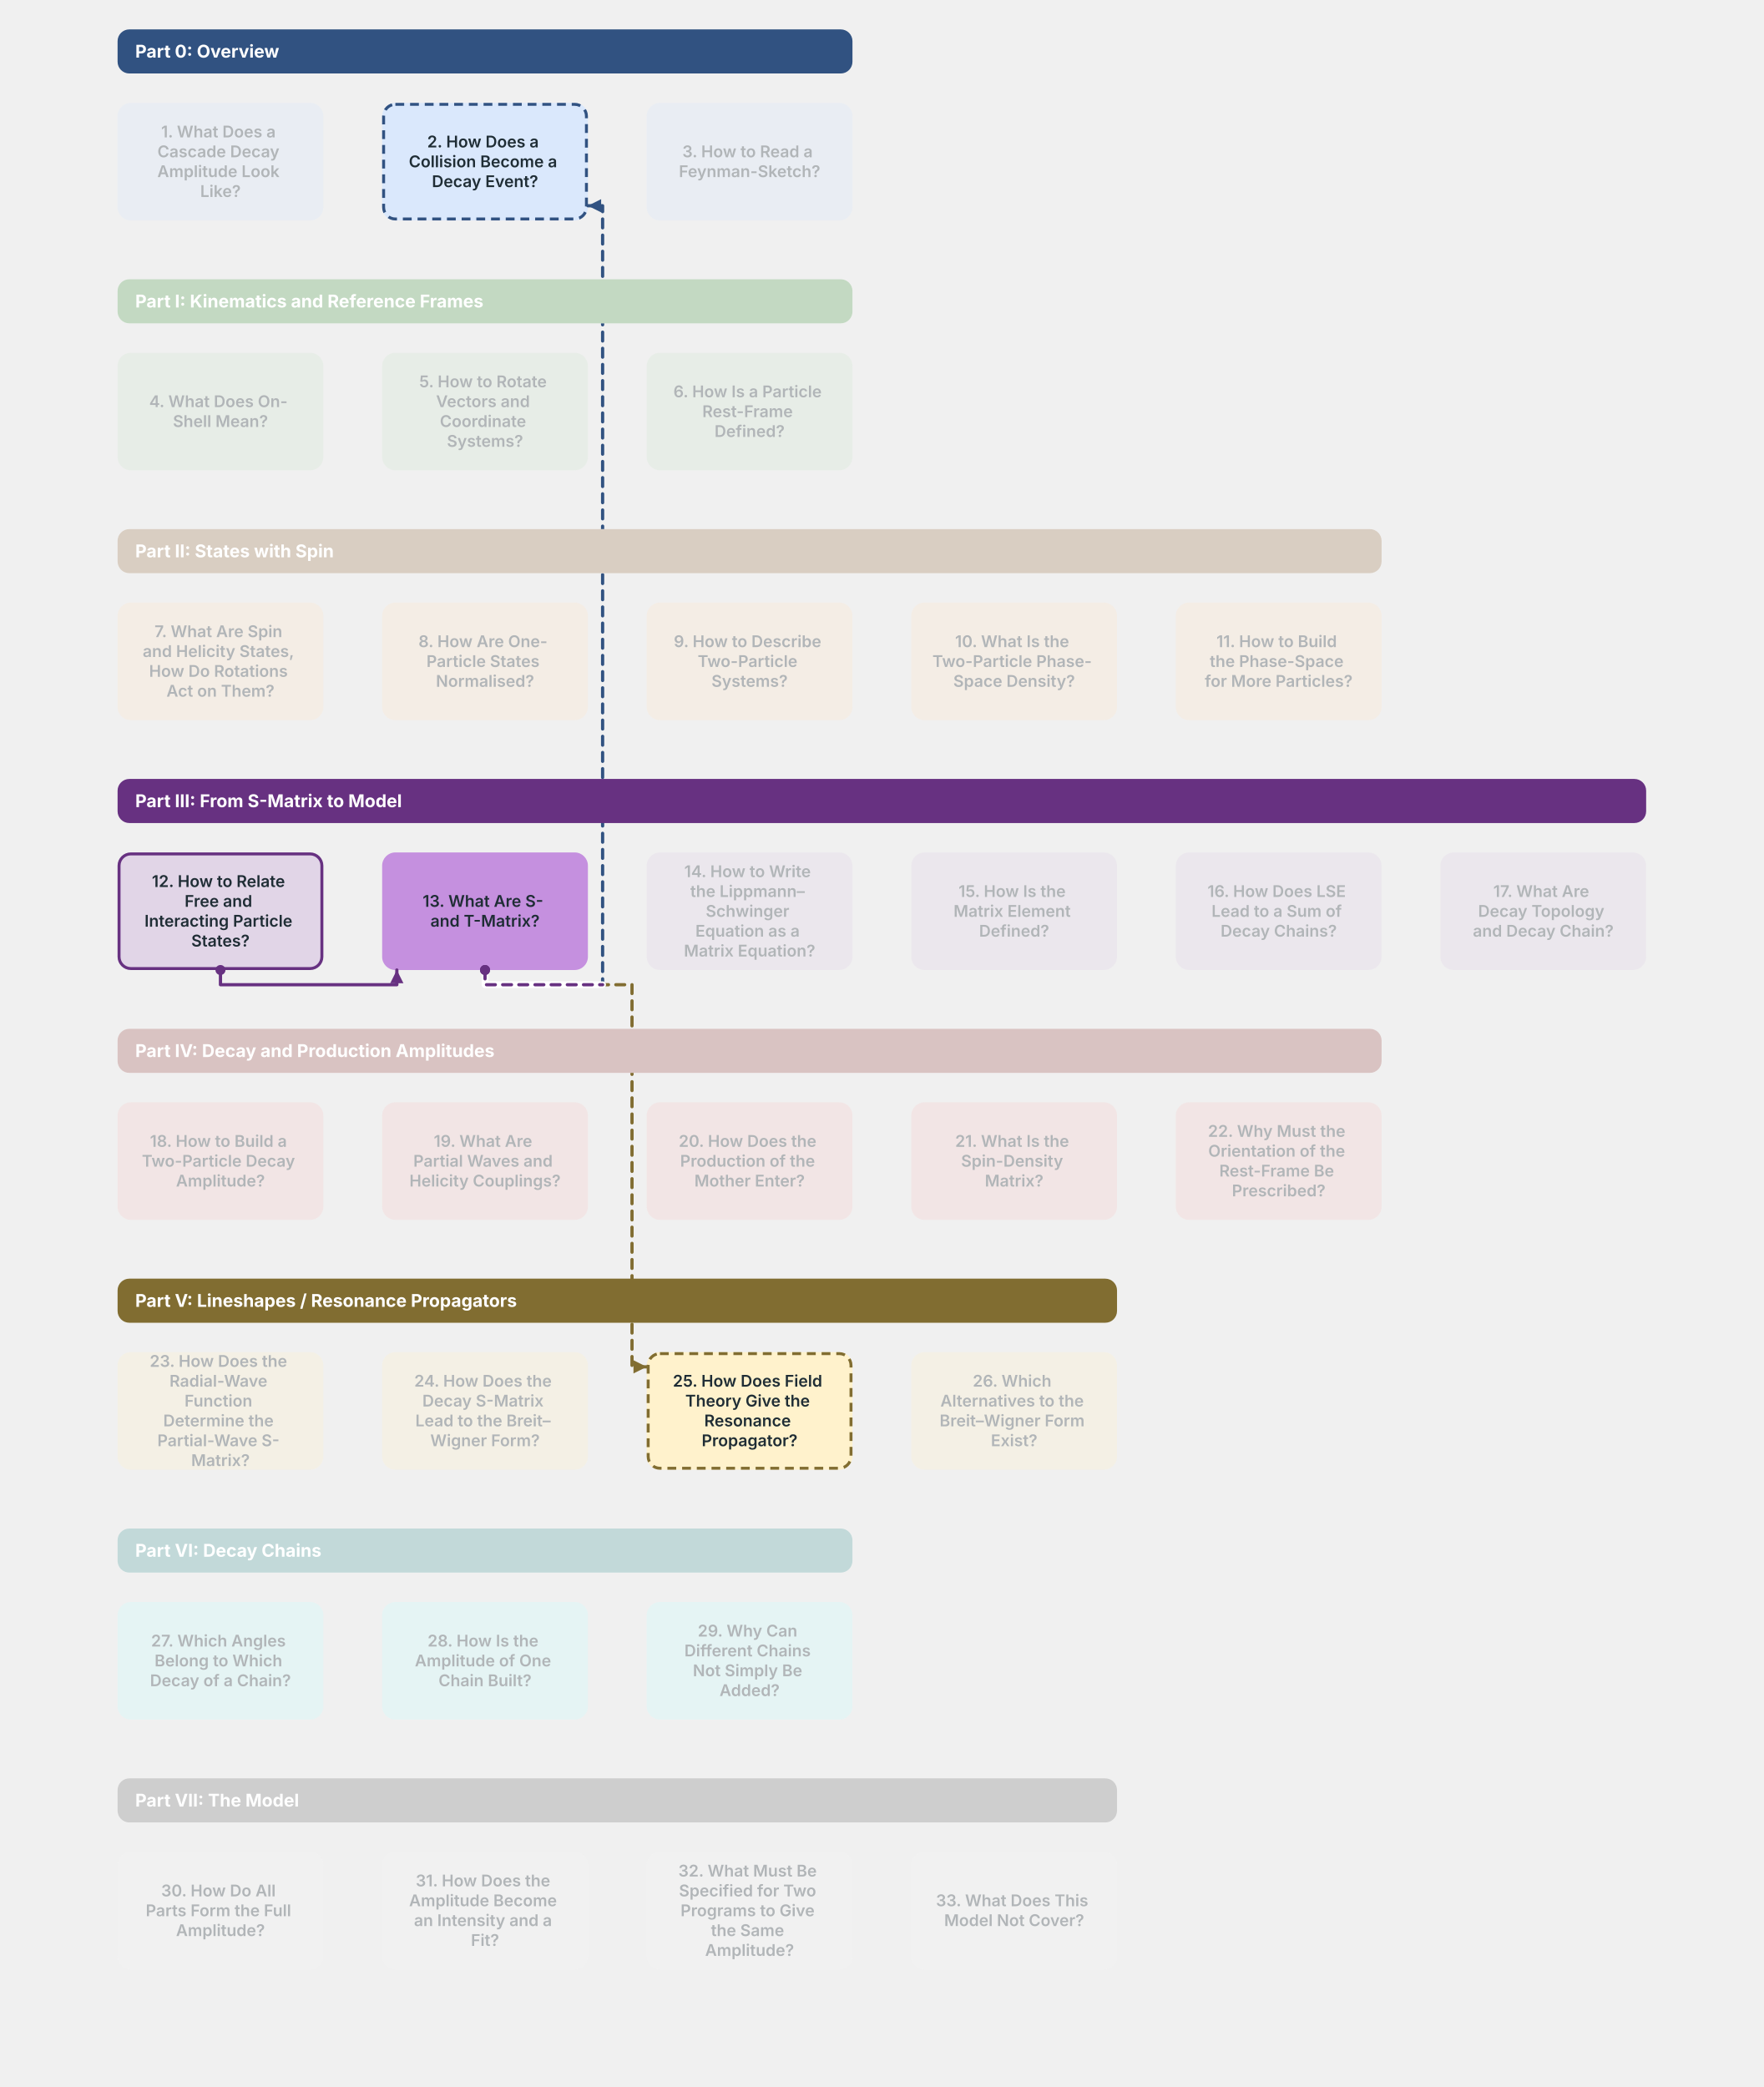
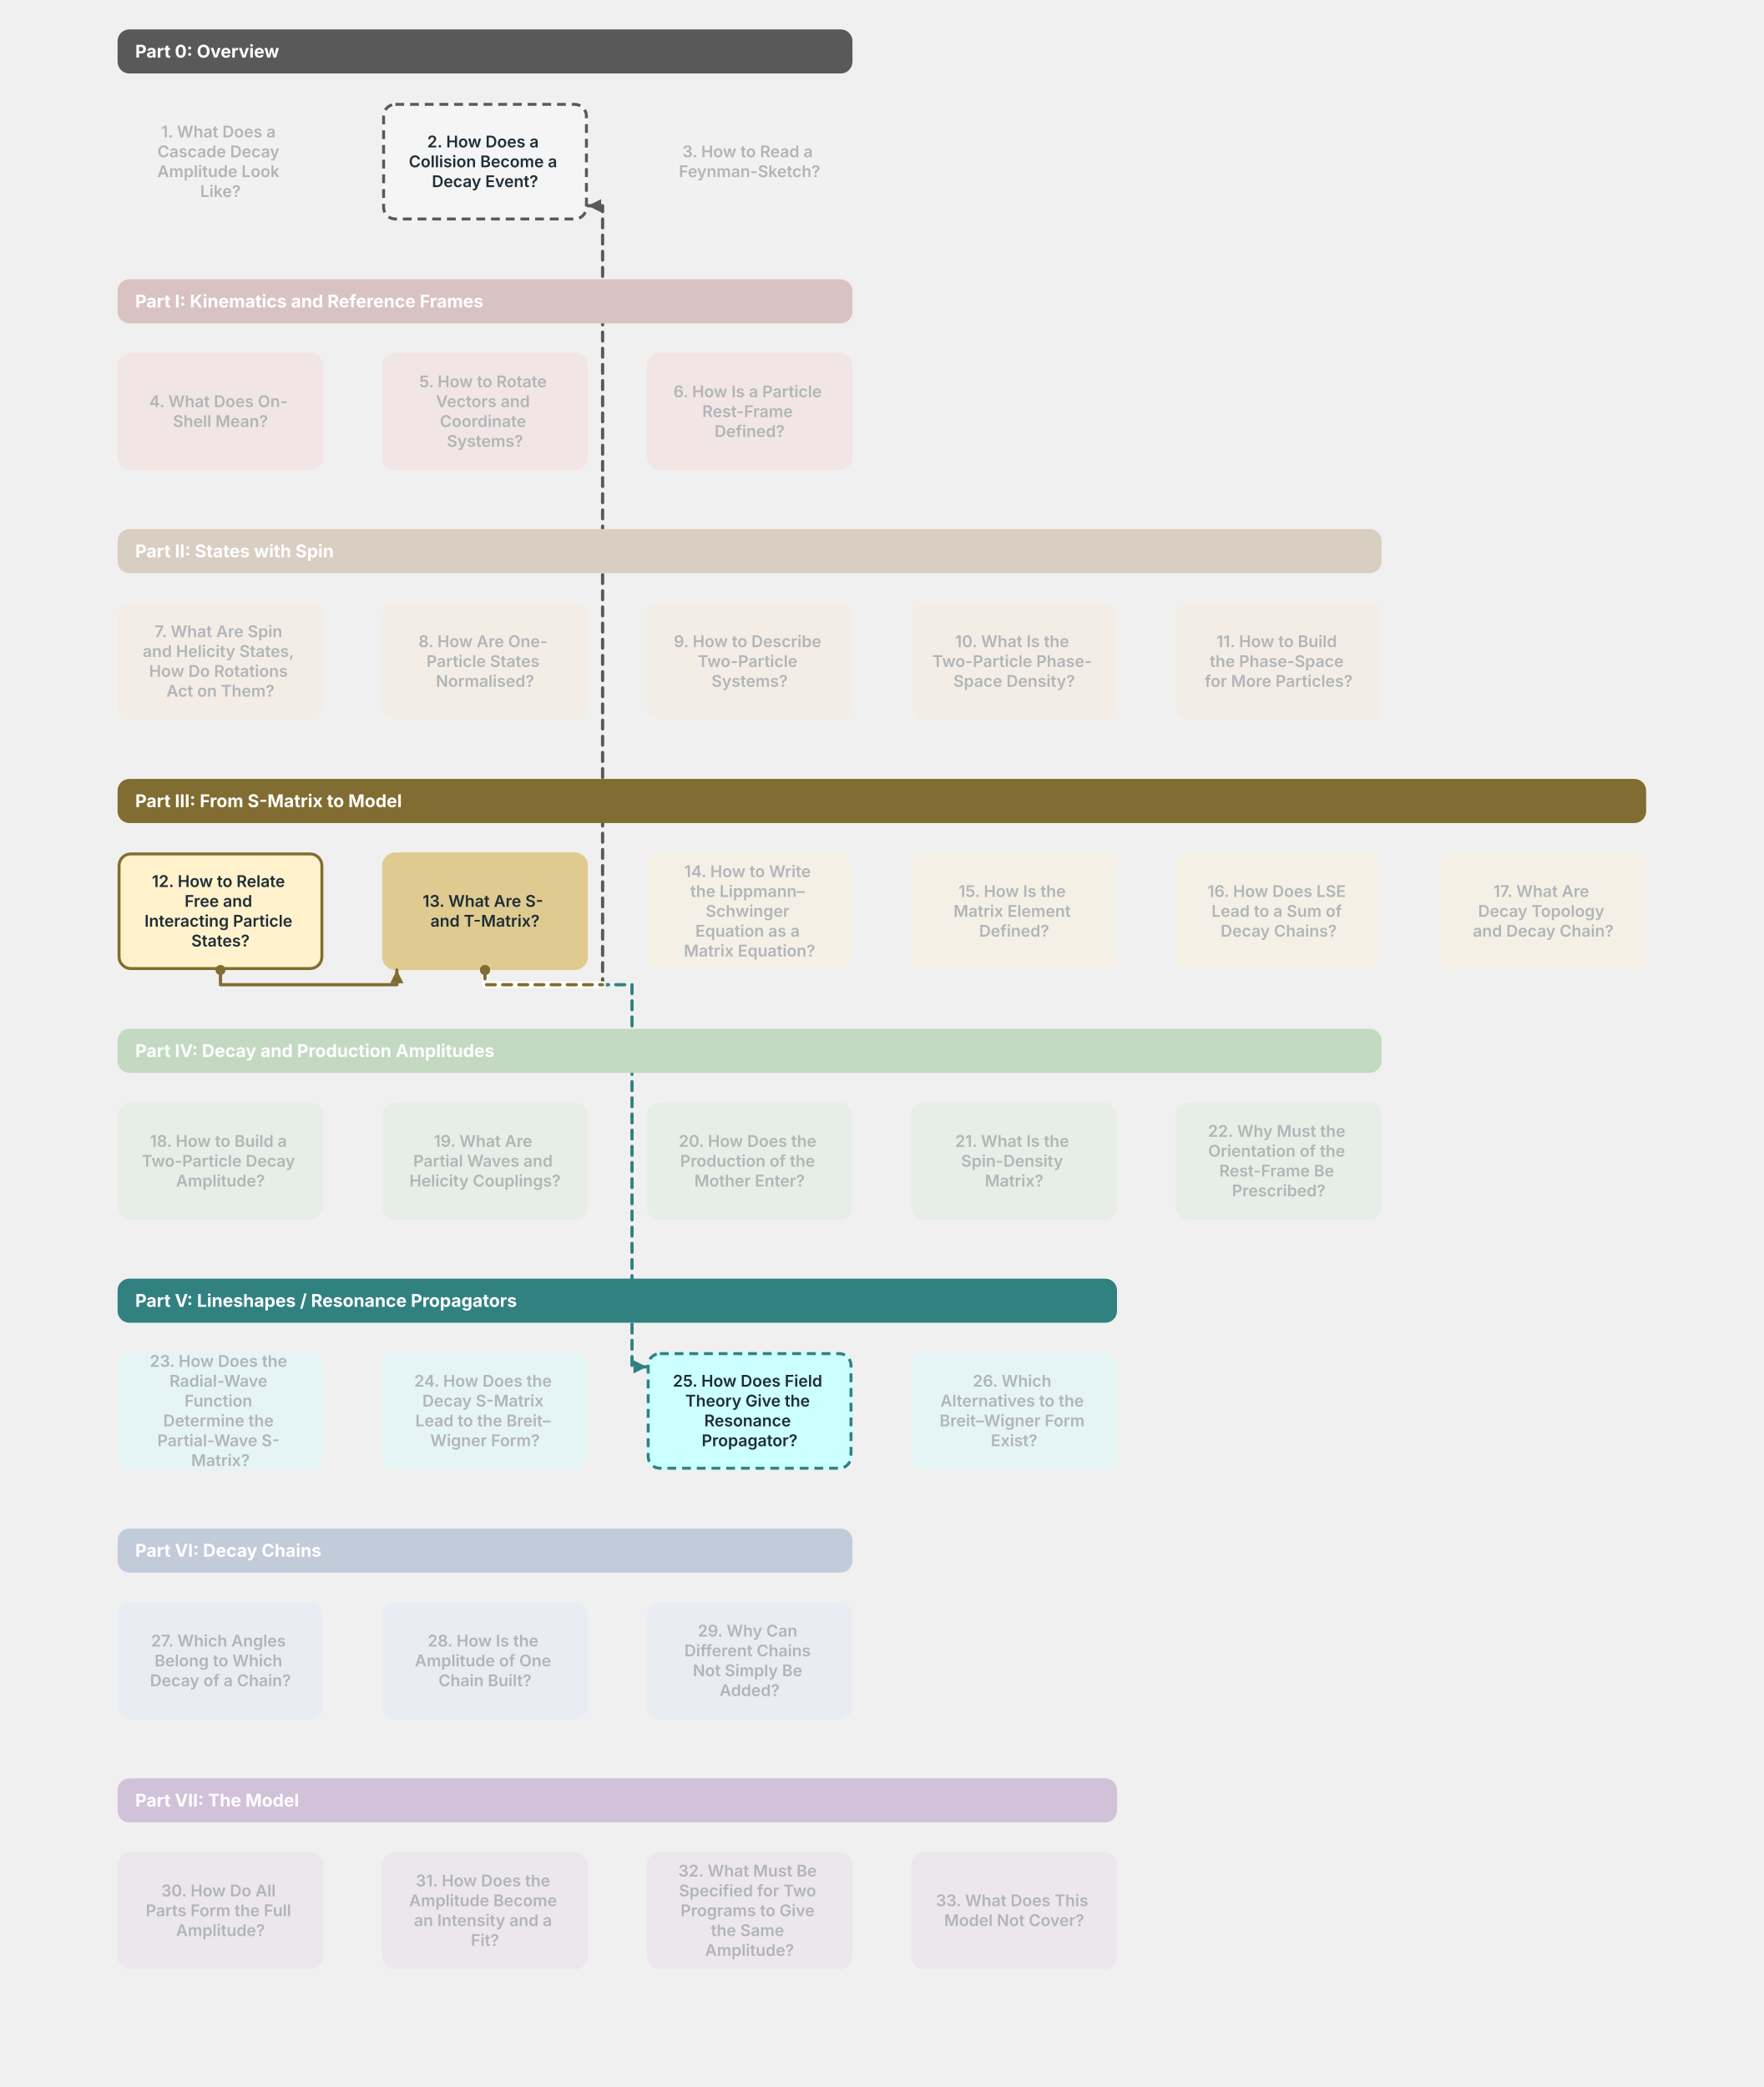
<svg xmlns="http://www.w3.org/2000/svg" viewBox="0 0 1200 1420" width="1200" height="1420" role="img" aria-label="Flow chart of the FAQ">
  <style>text{font-family:Inter,"Source Sans 3","Noto Sans","DejaVu Sans",sans-serif;font-size:11px;font-weight:600}.bar-title{font-size:12px;font-weight:700}</style>
  <g class="card" data-n="1" opacity="0.3">
-     <rect class="card-bg" data-n="1" x="80" y="70" width="140" height="80" rx="9" fill="#DAE8FC" />
+     <rect class="card-bg" data-n="1" x="80" y="70" width="140" height="80" rx="9" fill="#F5F5F5" />
    <text fill="#1f2d35" text-anchor="middle">
      <tspan x="150" y="93.5">1. What Does a</tspan>
      <tspan x="150" y="107.0">Cascade Decay</tspan>
      <tspan x="150" y="120.5">Amplitude Look</tspan>
      <tspan x="150" y="134.0">Like?</tspan>
    </text>
  </g>
  <g class="card" data-n="2" opacity="1">
-     <rect class="card-bg" data-n="2" x="260" y="70" width="140" height="80" rx="9" fill="#DAE8FC" />
-     <rect class="frame see" data-n="2" x="261" y="71" width="138" height="78" rx="8" fill="none" stroke="#315281" stroke-width="2" stroke-dasharray="6 4" />
+     <rect class="card-bg" data-n="2" x="260" y="70" width="140" height="80" rx="9" fill="#F5F5F5" />
+     <rect class="frame see" data-n="2" x="261" y="71" width="138" height="78" rx="8" fill="none" stroke="#595959" stroke-width="2" stroke-dasharray="6 4" />
    <text fill="#1f2d35" text-anchor="middle">
      <tspan x="330" y="100.3">2. How Does a</tspan>
      <tspan x="330" y="113.8">Collision Become a</tspan>
      <tspan x="330" y="127.3">Decay Event?</tspan>
    </text>
  </g>
  <g class="card" data-n="3" opacity="0.3">
-     <rect class="card-bg" data-n="3" x="440" y="70" width="140" height="80" rx="9" fill="#DAE8FC" />
+     <rect class="card-bg" data-n="3" x="440" y="70" width="140" height="80" rx="9" fill="#F5F5F5" />
    <text fill="#1f2d35" text-anchor="middle">
      <tspan x="510" y="107.0">3. How to Read a</tspan>
      <tspan x="510" y="120.5">Feynman-Sketch?</tspan>
    </text>
  </g>
  <g class="card" data-n="4" opacity="0.3">
-     <rect class="card-bg" data-n="4" x="80" y="240" width="140" height="80" rx="9" fill="#D5E8D4" />
+     <rect class="card-bg" data-n="4" x="80" y="240" width="140" height="80" rx="9" fill="#F8CECC" />
    <text fill="#1f2d35" text-anchor="middle">
      <tspan x="150" y="277.0">4. What Does On-</tspan>
      <tspan x="150" y="290.5">Shell Mean?</tspan>
    </text>
  </g>
  <g class="card" data-n="5" opacity="0.3">
-     <rect class="card-bg" data-n="5" x="260" y="240" width="140" height="80" rx="9" fill="#D5E8D4" />
+     <rect class="card-bg" data-n="5" x="260" y="240" width="140" height="80" rx="9" fill="#F8CECC" />
    <text fill="#1f2d35" text-anchor="middle">
      <tspan x="330" y="263.5">5. How to Rotate</tspan>
      <tspan x="330" y="277.0">Vectors and</tspan>
      <tspan x="330" y="290.5">Coordinate</tspan>
      <tspan x="330" y="304.0">Systems?</tspan>
    </text>
  </g>
  <g class="card" data-n="6" opacity="0.3">
-     <rect class="card-bg" data-n="6" x="440" y="240" width="140" height="80" rx="9" fill="#D5E8D4" />
+     <rect class="card-bg" data-n="6" x="440" y="240" width="140" height="80" rx="9" fill="#F8CECC" />
    <text fill="#1f2d35" text-anchor="middle">
      <tspan x="510" y="270.3">6. How Is a Particle</tspan>
      <tspan x="510" y="283.8">Rest-Frame</tspan>
      <tspan x="510" y="297.3">Defined?</tspan>
    </text>
  </g>
  <g class="card" data-n="7" opacity="0.3">
    <rect class="card-bg" data-n="7" x="80" y="410" width="140" height="80" rx="9" fill="#FFE6CC" />
    <text fill="#1f2d35" text-anchor="middle">
      <tspan x="150" y="433.5">7. What Are Spin</tspan>
      <tspan x="150" y="447.0">and Helicity States,</tspan>
      <tspan x="150" y="460.5">How Do Rotations</tspan>
      <tspan x="150" y="474.0">Act on Them?</tspan>
    </text>
  </g>
  <g class="card" data-n="8" opacity="0.3">
    <rect class="card-bg" data-n="8" x="260" y="410" width="140" height="80" rx="9" fill="#FFE6CC" />
    <text fill="#1f2d35" text-anchor="middle">
      <tspan x="330" y="440.3">8. How Are One-</tspan>
      <tspan x="330" y="453.8">Particle States</tspan>
      <tspan x="330" y="467.3">Normalised?</tspan>
    </text>
  </g>
  <g class="card" data-n="9" opacity="0.3">
    <rect class="card-bg" data-n="9" x="440" y="410" width="140" height="80" rx="9" fill="#FFE6CC" />
    <text fill="#1f2d35" text-anchor="middle">
      <tspan x="510" y="440.3">9. How to Describe</tspan>
      <tspan x="510" y="453.8">Two-Particle</tspan>
      <tspan x="510" y="467.3">Systems?</tspan>
    </text>
  </g>
  <g class="card" data-n="10" opacity="0.3">
    <rect class="card-bg" data-n="10" x="620" y="410" width="140" height="80" rx="9" fill="#FFE6CC" />
    <text fill="#1f2d35" text-anchor="middle">
      <tspan x="690" y="440.3">10. What Is the</tspan>
      <tspan x="690" y="453.8">Two-Particle Phase-</tspan>
      <tspan x="690" y="467.3">Space Density?</tspan>
    </text>
  </g>
  <g class="card" data-n="11" opacity="0.3">
    <rect class="card-bg" data-n="11" x="800" y="410" width="140" height="80" rx="9" fill="#FFE6CC" />
    <text fill="#1f2d35" text-anchor="middle">
      <tspan x="870" y="440.3">11. How to Build</tspan>
      <tspan x="870" y="453.8">the Phase-Space</tspan>
      <tspan x="870" y="467.3">for More Particles?</tspan>
    </text>
  </g>
  <g class="card" data-n="12" opacity="1">
-     <rect class="card-bg" data-n="12" x="80" y="580" width="140" height="80" rx="9" fill="#E1D5E7" />
-     <rect class="frame need" data-n="12" x="81" y="581" width="138" height="78" rx="8" fill="none" stroke="#673181" stroke-width="2" />
+     <rect class="card-bg" data-n="12" x="80" y="580" width="140" height="80" rx="9" fill="#FFF2CC" />
+     <rect class="frame need" data-n="12" x="81" y="581" width="138" height="78" rx="8" fill="none" stroke="#816D31" stroke-width="2" />
    <text fill="#1f2d35" text-anchor="middle">
      <tspan x="150" y="603.5">12. How to Relate</tspan>
      <tspan x="150" y="617.0">Free and</tspan>
      <tspan x="150" y="630.5">Interacting Particle</tspan>
      <tspan x="150" y="644.0">States?</tspan>
    </text>
  </g>
  <g class="card" data-n="13" opacity="1">
-     <rect class="card-bg" data-n="13" x="260" y="580" width="140" height="80" rx="9" fill="#C590DF" />
+     <rect class="card-bg" data-n="13" x="260" y="580" width="140" height="80" rx="9" fill="#DFCB90" />
    <text fill="#1f2d35" text-anchor="middle">
      <tspan x="330" y="617.0">13. What Are S-</tspan>
      <tspan x="330" y="630.5">and T-Matrix?</tspan>
    </text>
  </g>
  <g class="card" data-n="14" opacity="0.3">
-     <rect class="card-bg" data-n="14" x="440" y="580" width="140" height="80" rx="9" fill="#E1D5E7" />
+     <rect class="card-bg" data-n="14" x="440" y="580" width="140" height="80" rx="9" fill="#FFF2CC" />
    <text fill="#1f2d35" text-anchor="middle">
      <tspan x="510" y="596.8">14. How to Write</tspan>
      <tspan x="510" y="610.3">the Lippmann–</tspan>
      <tspan x="510" y="623.8">Schwinger</tspan>
      <tspan x="510" y="637.3">Equation as a</tspan>
      <tspan x="510" y="650.8">Matrix Equation?</tspan>
    </text>
  </g>
  <g class="card" data-n="15" opacity="0.3">
-     <rect class="card-bg" data-n="15" x="620" y="580" width="140" height="80" rx="9" fill="#E1D5E7" />
+     <rect class="card-bg" data-n="15" x="620" y="580" width="140" height="80" rx="9" fill="#FFF2CC" />
    <text fill="#1f2d35" text-anchor="middle">
      <tspan x="690" y="610.3">15. How Is the</tspan>
      <tspan x="690" y="623.8">Matrix Element</tspan>
      <tspan x="690" y="637.3">Defined?</tspan>
    </text>
  </g>
  <g class="card" data-n="16" opacity="0.3">
-     <rect class="card-bg" data-n="16" x="800" y="580" width="140" height="80" rx="9" fill="#E1D5E7" />
+     <rect class="card-bg" data-n="16" x="800" y="580" width="140" height="80" rx="9" fill="#FFF2CC" />
    <text fill="#1f2d35" text-anchor="middle">
      <tspan x="870" y="610.3">16. How Does LSE</tspan>
      <tspan x="870" y="623.8">Lead to a Sum of</tspan>
      <tspan x="870" y="637.3">Decay Chains?</tspan>
    </text>
  </g>
  <g class="card" data-n="17" opacity="0.3">
-     <rect class="card-bg" data-n="17" x="980" y="580" width="140" height="80" rx="9" fill="#E1D5E7" />
+     <rect class="card-bg" data-n="17" x="980" y="580" width="140" height="80" rx="9" fill="#FFF2CC" />
    <text fill="#1f2d35" text-anchor="middle">
      <tspan x="1050" y="610.3">17. What Are</tspan>
      <tspan x="1050" y="623.8">Decay Topology</tspan>
      <tspan x="1050" y="637.3">and Decay Chain?</tspan>
    </text>
  </g>
  <g class="card" data-n="18" opacity="0.3">
-     <rect class="card-bg" data-n="18" x="80" y="750" width="140" height="80" rx="9" fill="#F8CECC" />
+     <rect class="card-bg" data-n="18" x="80" y="750" width="140" height="80" rx="9" fill="#D5E8D4" />
    <text fill="#1f2d35" text-anchor="middle">
      <tspan x="150" y="780.3">18. How to Build a</tspan>
      <tspan x="150" y="793.8">Two-Particle Decay</tspan>
      <tspan x="150" y="807.3">Amplitude?</tspan>
    </text>
  </g>
  <g class="card" data-n="19" opacity="0.3">
-     <rect class="card-bg" data-n="19" x="260" y="750" width="140" height="80" rx="9" fill="#F8CECC" />
+     <rect class="card-bg" data-n="19" x="260" y="750" width="140" height="80" rx="9" fill="#D5E8D4" />
    <text fill="#1f2d35" text-anchor="middle">
      <tspan x="330" y="780.3">19. What Are</tspan>
      <tspan x="330" y="793.8">Partial Waves and</tspan>
      <tspan x="330" y="807.3">Helicity Couplings?</tspan>
    </text>
  </g>
  <g class="card" data-n="20" opacity="0.3">
-     <rect class="card-bg" data-n="20" x="440" y="750" width="140" height="80" rx="9" fill="#F8CECC" />
+     <rect class="card-bg" data-n="20" x="440" y="750" width="140" height="80" rx="9" fill="#D5E8D4" />
    <text fill="#1f2d35" text-anchor="middle">
      <tspan x="510" y="780.3">20. How Does the</tspan>
      <tspan x="510" y="793.8">Production of the</tspan>
      <tspan x="510" y="807.3">Mother Enter?</tspan>
    </text>
  </g>
  <g class="card" data-n="21" opacity="0.3">
-     <rect class="card-bg" data-n="21" x="620" y="750" width="140" height="80" rx="9" fill="#F8CECC" />
+     <rect class="card-bg" data-n="21" x="620" y="750" width="140" height="80" rx="9" fill="#D5E8D4" />
    <text fill="#1f2d35" text-anchor="middle">
      <tspan x="690" y="780.3">21. What Is the</tspan>
      <tspan x="690" y="793.8">Spin-Density</tspan>
      <tspan x="690" y="807.3">Matrix?</tspan>
    </text>
  </g>
  <g class="card" data-n="22" opacity="0.3">
-     <rect class="card-bg" data-n="22" x="800" y="750" width="140" height="80" rx="9" fill="#F8CECC" />
+     <rect class="card-bg" data-n="22" x="800" y="750" width="140" height="80" rx="9" fill="#D5E8D4" />
    <text fill="#1f2d35" text-anchor="middle">
      <tspan x="870" y="773.5">22. Why Must the</tspan>
      <tspan x="870" y="787.0">Orientation of the</tspan>
      <tspan x="870" y="800.5">Rest-Frame Be</tspan>
      <tspan x="870" y="814.0">Prescribed?</tspan>
    </text>
  </g>
  <g class="card" data-n="23" opacity="0.3">
-     <rect class="card-bg" data-n="23" x="80" y="920" width="140" height="80" rx="9" fill="#FFF2CC" />
+     <rect class="card-bg" data-n="23" x="80" y="920" width="140" height="80" rx="9" fill="#CCFFFF" />
    <text fill="#1f2d35" text-anchor="middle">
      <tspan x="150" y="930.0">23. How Does the</tspan>
      <tspan x="150" y="943.5">Radial-Wave</tspan>
      <tspan x="150" y="957.0">Function</tspan>
      <tspan x="150" y="970.5">Determine the</tspan>
      <tspan x="150" y="984.0">Partial-Wave S-</tspan>
      <tspan x="150" y="997.5">Matrix?</tspan>
    </text>
  </g>
  <g class="card" data-n="24" opacity="0.3">
-     <rect class="card-bg" data-n="24" x="260" y="920" width="140" height="80" rx="9" fill="#FFF2CC" />
+     <rect class="card-bg" data-n="24" x="260" y="920" width="140" height="80" rx="9" fill="#CCFFFF" />
    <text fill="#1f2d35" text-anchor="middle">
      <tspan x="330" y="943.5">24. How Does the</tspan>
      <tspan x="330" y="957.0">Decay S-Matrix</tspan>
      <tspan x="330" y="970.5">Lead to the Breit–</tspan>
      <tspan x="330" y="984.0">Wigner Form?</tspan>
    </text>
  </g>
  <g class="card" data-n="25" opacity="1">
-     <rect class="card-bg" data-n="25" x="440" y="920" width="140" height="80" rx="9" fill="#FFF2CC" />
-     <rect class="frame see" data-n="25" x="441" y="921" width="138" height="78" rx="8" fill="none" stroke="#816D31" stroke-width="2" stroke-dasharray="6 4" />
+     <rect class="card-bg" data-n="25" x="440" y="920" width="140" height="80" rx="9" fill="#CCFFFF" />
+     <rect class="frame see" data-n="25" x="441" y="921" width="138" height="78" rx="8" fill="none" stroke="#318181" stroke-width="2" stroke-dasharray="6 4" />
    <text fill="#1f2d35" text-anchor="middle">
      <tspan x="510" y="943.5">25. How Does Field</tspan>
      <tspan x="510" y="957.0">Theory Give the</tspan>
      <tspan x="510" y="970.5">Resonance</tspan>
      <tspan x="510" y="984.0">Propagator?</tspan>
    </text>
  </g>
  <g class="card" data-n="26" opacity="0.3">
-     <rect class="card-bg" data-n="26" x="620" y="920" width="140" height="80" rx="9" fill="#FFF2CC" />
+     <rect class="card-bg" data-n="26" x="620" y="920" width="140" height="80" rx="9" fill="#CCFFFF" />
    <text fill="#1f2d35" text-anchor="middle">
      <tspan x="690" y="943.5">26. Which</tspan>
      <tspan x="690" y="957.0">Alternatives to the</tspan>
      <tspan x="690" y="970.5">Breit–Wigner Form</tspan>
      <tspan x="690" y="984.0">Exist?</tspan>
    </text>
  </g>
  <g class="card" data-n="27" opacity="0.3">
-     <rect class="card-bg" data-n="27" x="80" y="1090" width="140" height="80" rx="9" fill="#CCFFFF" />
+     <rect class="card-bg" data-n="27" x="80" y="1090" width="140" height="80" rx="9" fill="#DAE8FC" />
    <text fill="#1f2d35" text-anchor="middle">
      <tspan x="150" y="1120.3">27. Which Angles</tspan>
      <tspan x="150" y="1133.8">Belong to Which</tspan>
      <tspan x="150" y="1147.3">Decay of a Chain?</tspan>
    </text>
  </g>
  <g class="card" data-n="28" opacity="0.3">
-     <rect class="card-bg" data-n="28" x="260" y="1090" width="140" height="80" rx="9" fill="#CCFFFF" />
+     <rect class="card-bg" data-n="28" x="260" y="1090" width="140" height="80" rx="9" fill="#DAE8FC" />
    <text fill="#1f2d35" text-anchor="middle">
      <tspan x="330" y="1120.3">28. How Is the</tspan>
      <tspan x="330" y="1133.8">Amplitude of One</tspan>
      <tspan x="330" y="1147.3">Chain Built?</tspan>
    </text>
  </g>
  <g class="card" data-n="29" opacity="0.3">
-     <rect class="card-bg" data-n="29" x="440" y="1090" width="140" height="80" rx="9" fill="#CCFFFF" />
+     <rect class="card-bg" data-n="29" x="440" y="1090" width="140" height="80" rx="9" fill="#DAE8FC" />
    <text fill="#1f2d35" text-anchor="middle">
      <tspan x="510" y="1113.5">29. Why Can</tspan>
      <tspan x="510" y="1127.0">Different Chains</tspan>
      <tspan x="510" y="1140.5">Not Simply Be</tspan>
      <tspan x="510" y="1154.0">Added?</tspan>
    </text>
  </g>
  <g class="card" data-n="30" opacity="0.3">
-     <rect class="card-bg" data-n="30" x="80" y="1260" width="140" height="80" rx="9" fill="#F5F5F5" />
+     <rect class="card-bg" data-n="30" x="80" y="1260" width="140" height="80" rx="9" fill="#E1D5E7" />
    <text fill="#1f2d35" text-anchor="middle">
      <tspan x="150" y="1290.3">30. How Do All</tspan>
      <tspan x="150" y="1303.8">Parts Form the Full</tspan>
      <tspan x="150" y="1317.3">Amplitude?</tspan>
    </text>
  </g>
  <g class="card" data-n="31" opacity="0.3">
-     <rect class="card-bg" data-n="31" x="260" y="1260" width="140" height="80" rx="9" fill="#F5F5F5" />
+     <rect class="card-bg" data-n="31" x="260" y="1260" width="140" height="80" rx="9" fill="#E1D5E7" />
    <text fill="#1f2d35" text-anchor="middle">
      <tspan x="330" y="1283.5">31. How Does the</tspan>
      <tspan x="330" y="1297.0">Amplitude Become</tspan>
      <tspan x="330" y="1310.5">an Intensity and a</tspan>
      <tspan x="330" y="1324.0">Fit?</tspan>
    </text>
  </g>
  <g class="card" data-n="32" opacity="0.3">
-     <rect class="card-bg" data-n="32" x="440" y="1260" width="140" height="80" rx="9" fill="#F5F5F5" />
+     <rect class="card-bg" data-n="32" x="440" y="1260" width="140" height="80" rx="9" fill="#E1D5E7" />
    <text fill="#1f2d35" text-anchor="middle">
      <tspan x="510" y="1276.8">32. What Must Be</tspan>
      <tspan x="510" y="1290.3">Specified for Two</tspan>
      <tspan x="510" y="1303.8">Programs to Give</tspan>
      <tspan x="510" y="1317.3">the Same</tspan>
      <tspan x="510" y="1330.8">Amplitude?</tspan>
    </text>
  </g>
  <g class="card" data-n="33" opacity="0.3">
-     <rect class="card-bg" data-n="33" x="620" y="1260" width="140" height="80" rx="9" fill="#F5F5F5" />
+     <rect class="card-bg" data-n="33" x="620" y="1260" width="140" height="80" rx="9" fill="#E1D5E7" />
    <text fill="#1f2d35" text-anchor="middle">
      <tspan x="690" y="1297.0">33. What Does This</tspan>
      <tspan x="690" y="1310.5">Model Not Cover?</tspan>
    </text>
  </g>
  <g class="lines" fill="none" stroke-linejoin="round" stroke-linecap="round">
-     <path class="see" data-card="2" data-from="13" data-to="2" d="M330 660 L330 670 L410 670 L410 140 L400 140" stroke="#315281" stroke-width="2.2" stroke-dasharray="6 5" />
-     <path class="see" data-card="25" data-from="13" data-to="25" d="M330 660 L330 670 L430 670 L430 930 L440 930" stroke="#816D31" stroke-width="2.2" stroke-dasharray="6 5" />
+     <path class="see" data-card="2" data-from="13" data-to="2" d="M330 660 L330 670 L410 670 L410 140 L400 140" stroke="#595959" stroke-width="2.2" stroke-dasharray="6 5" />
+     <path class="see" data-card="25" data-from="13" data-to="25" d="M330 660 L330 670 L430 670 L430 930 L440 930" stroke="#318181" stroke-width="2.2" stroke-dasharray="6 5" />
    <path class="trunk-under" d="M330 660 L330 670 L410 670" stroke="#fff" stroke-width="4.6" />
-     <path class="trunk" d="M330 660 L330 670 L410 670" stroke="#673181" stroke-width="2.2" stroke-dasharray="6 5" />
-     <path class="need" data-card="12" data-from="12" data-to="13" d="M150 660 L150 670 L270 670 L270 660" stroke="#673181" stroke-width="2.2" />
-     <polygon class="arrow" data-card="12" points="270,660 274.5,669 265.5,669" fill="#673181" stroke="none" />
-     <polygon class="arrow" data-card="2" points="400,140 409,135.5 409,144.5" fill="#315281" stroke="none" />
-     <polygon class="arrow" data-card="25" points="440,930 431,934.5 431,925.5" fill="#816D31" stroke="none" />
-     <circle class="start" data-card="12" cx="150" cy="660" r="3.4" fill="#673181" stroke="none" />
-     <circle class="start" data-card="2" cx="330" cy="660" r="3.4" fill="#673181" stroke="none" />
-     <circle class="start" data-card="25" cx="330" cy="660" r="3.4" fill="#673181" stroke="none" />
+     <path class="trunk" d="M330 660 L330 670 L410 670" stroke="#816D31" stroke-width="2.2" stroke-dasharray="6 5" />
+     <path class="need" data-card="12" data-from="12" data-to="13" d="M150 660 L150 670 L270 670 L270 660" stroke="#816D31" stroke-width="2.2" />
+     <polygon class="arrow" data-card="12" points="270,660 274.5,669 265.5,669" fill="#816D31" stroke="none" />
+     <polygon class="arrow" data-card="2" points="400,140 409,135.5 409,144.5" fill="#595959" stroke="none" />
+     <polygon class="arrow" data-card="25" points="440,930 431,934.5 431,925.5" fill="#318181" stroke="none" />
+     <circle class="start" data-card="12" cx="150" cy="660" r="3.4" fill="#816D31" stroke="none" />
+     <circle class="start" data-card="2" cx="330" cy="660" r="3.4" fill="#816D31" stroke="none" />
+     <circle class="start" data-card="25" cx="330" cy="660" r="3.4" fill="#816D31" stroke="none" />
  </g>
  <g class="bar" data-part="0" opacity="1">
-     <rect x="80" y="20" width="500" height="30" rx="8" fill="#315281" />
+     <rect x="80" y="20" width="500" height="30" rx="8" fill="#595959" />
    <text class="bar-title" x="92" y="39.2" fill="#fff">Part 0: Overview</text>
  </g>
  <rect class="bar-underlay" x="80" y="190" width="500" height="30" rx="8" fill="#fff" />
  <g class="bar" data-part="1" opacity="0.3">
-     <rect x="80" y="190" width="500" height="30" rx="8" fill="#358131" />
+     <rect x="80" y="190" width="500" height="30" rx="8" fill="#813531" />
    <text class="bar-title" x="92" y="209.2" fill="#fff">Part I: Kinematics and Reference Frames</text>
  </g>
  <rect class="bar-underlay" x="80" y="360" width="860" height="30" rx="8" fill="#fff" />
  <g class="bar" data-part="2" opacity="0.3">
    <rect x="80" y="360" width="860" height="30" rx="8" fill="#815A31" />
    <text class="bar-title" x="92" y="379.2" fill="#fff">Part II: States with Spin</text>
  </g>
  <g class="bar" data-part="3" opacity="1">
-     <rect x="80" y="530" width="1040" height="30" rx="8" fill="#673181" />
+     <rect x="80" y="530" width="1040" height="30" rx="8" fill="#816D31" />
    <text class="bar-title" x="92" y="549.2" fill="#fff">Part III: From S-Matrix to Model</text>
  </g>
  <rect class="bar-underlay" x="80" y="700" width="860" height="30" rx="8" fill="#fff" />
  <g class="bar" data-part="4" opacity="0.3">
-     <rect x="80" y="700" width="860" height="30" rx="8" fill="#813531" />
+     <rect x="80" y="700" width="860" height="30" rx="8" fill="#358131" />
    <text class="bar-title" x="92" y="719.2" fill="#fff">Part IV: Decay and Production Amplitudes</text>
  </g>
  <g class="bar" data-part="5" opacity="1">
-     <rect x="80" y="870" width="680" height="30" rx="8" fill="#816D31" />
+     <rect x="80" y="870" width="680" height="30" rx="8" fill="#318181" />
    <text class="bar-title" x="92" y="889.2" fill="#fff">Part V: Lineshapes / Resonance Propagators</text>
  </g>
  <rect class="bar-underlay" x="80" y="1040" width="500" height="30" rx="8" fill="#fff" />
  <g class="bar" data-part="6" opacity="0.3">
-     <rect x="80" y="1040" width="500" height="30" rx="8" fill="#318181" />
+     <rect x="80" y="1040" width="500" height="30" rx="8" fill="#315281" />
    <text class="bar-title" x="92" y="1059.2" fill="#fff">Part VI: Decay Chains</text>
  </g>
  <rect class="bar-underlay" x="80" y="1210" width="680" height="30" rx="8" fill="#fff" />
  <g class="bar" data-part="7" opacity="0.3">
-     <rect x="80" y="1210" width="680" height="30" rx="8" fill="#595959" />
+     <rect x="80" y="1210" width="680" height="30" rx="8" fill="#673181" />
    <text class="bar-title" x="92" y="1229.2" fill="#fff">Part VII: The Model</text>
  </g>
</svg>
